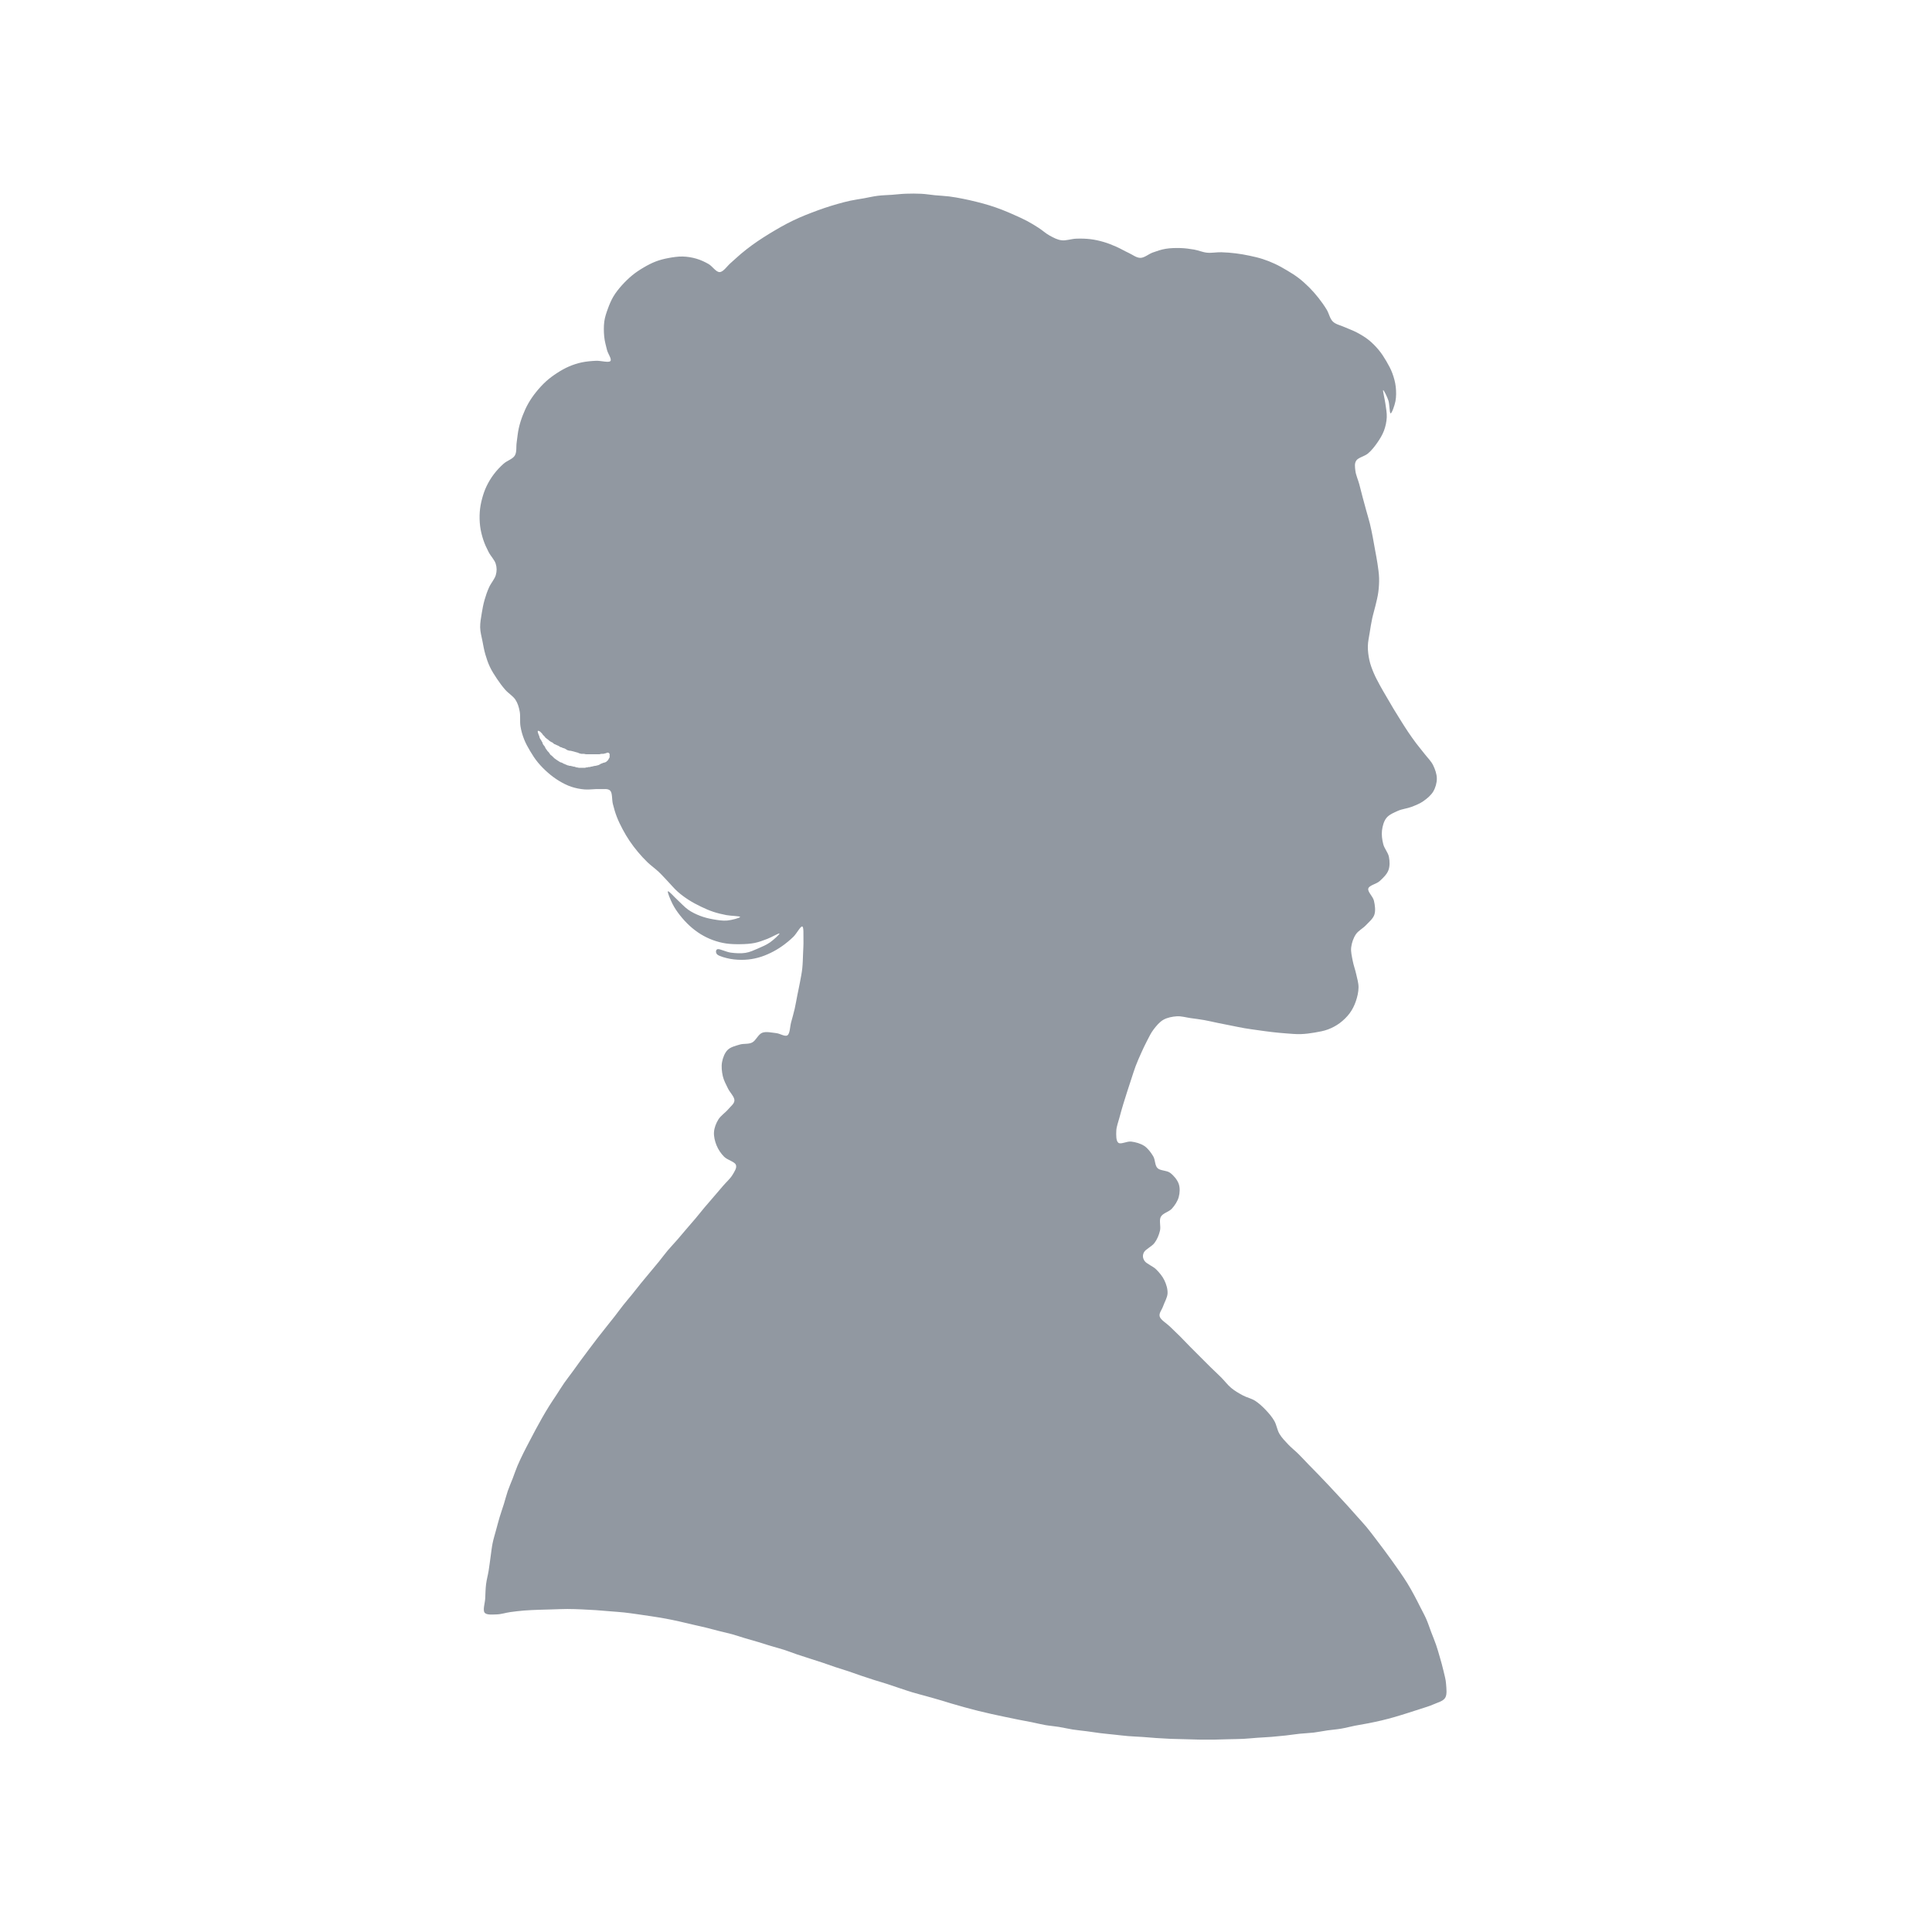
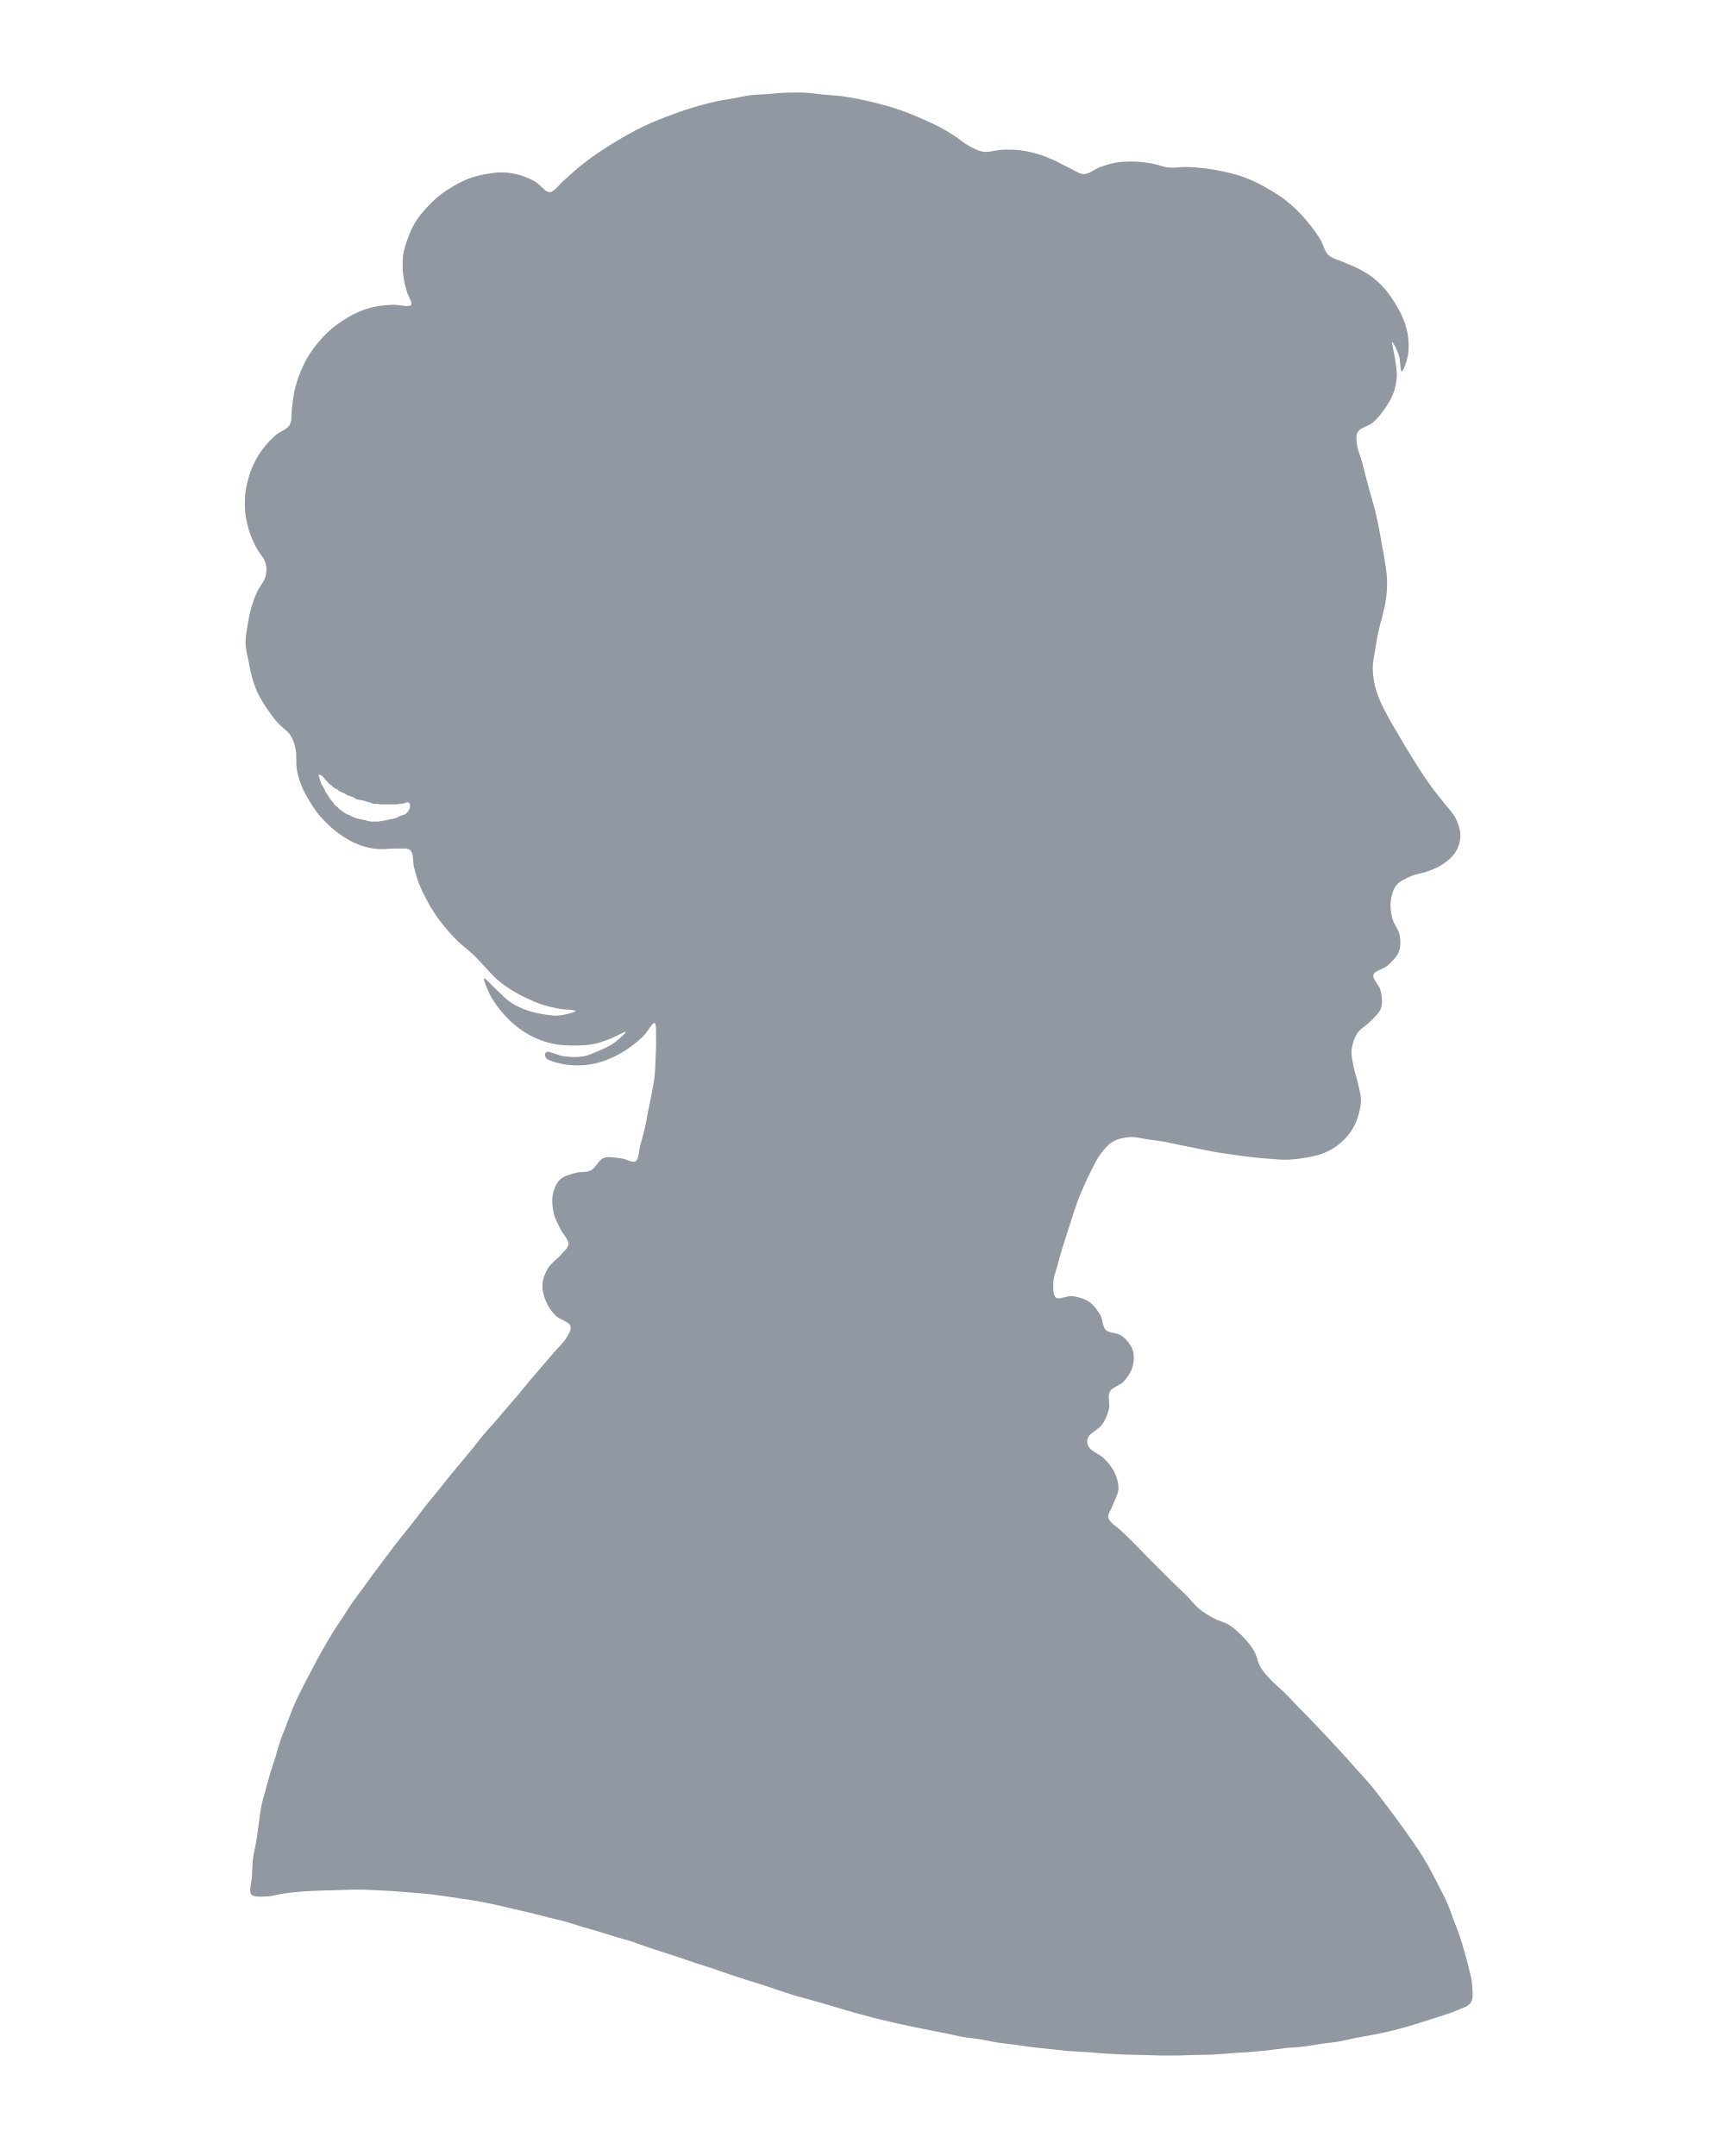
- <svg xmlns="http://www.w3.org/2000/svg" width="256" height="256" viewBox="0 0 256 256">
+ <svg xmlns="http://www.w3.org/2000/svg" width="180" height="225" viewBox="38 16 180 225">
  <g transform="translate(256 0) scale(-1 1)">
    <path d="M 133.928,25.676 C 133.283,25.710 132.705,25.814 132.089,25.873 C 131.473,25.932 130.841,25.953 130.232,26.029 C 129.623,26.106 129.037,26.213 128.436,26.331 C 127.835,26.449 127.216,26.592 126.627,26.738 C 126.038,26.885 125.469,27.034 124.902,27.211 C 124.334,27.387 123.775,27.583 123.223,27.796 C 122.671,28.009 122.137,28.243 121.588,28.488 C 121.040,28.733 120.467,28.985 119.934,29.268 C 119.401,29.550 118.897,29.857 118.392,30.183 C 117.886,30.509 117.415,30.948 116.902,31.224 C 116.389,31.501 115.893,31.775 115.313,31.842 C 114.734,31.909 114.056,31.652 113.425,31.626 C 112.794,31.600 112.140,31.616 111.530,31.688 C 110.919,31.761 110.334,31.894 109.763,32.061 C 109.191,32.227 108.651,32.445 108.101,32.686 C 107.550,32.926 106.999,33.257 106.462,33.504 C 105.925,33.751 105.415,34.174 104.881,34.167 C 104.346,34.160 103.810,33.660 103.252,33.460 C 102.695,33.260 102.144,33.065 101.536,32.966 C 100.928,32.867 100.234,32.849 99.606,32.867 C 98.978,32.884 98.361,32.968 97.769,33.071 C 97.178,33.174 96.657,33.425 96.055,33.483 C 95.453,33.542 94.794,33.409 94.158,33.424 C 93.523,33.439 92.861,33.498 92.243,33.573 C 91.624,33.649 91.037,33.754 90.448,33.878 C 89.859,34.002 89.274,34.135 88.708,34.317 C 88.143,34.498 87.601,34.712 87.057,34.967 C 86.512,35.221 85.963,35.532 85.442,35.843 C 84.921,36.155 84.418,36.464 83.932,36.836 C 83.446,37.209 82.968,37.639 82.526,38.080 C 82.085,38.522 81.669,38.997 81.283,39.487 C 80.897,39.977 80.526,40.501 80.211,41.020 C 79.896,41.540 79.791,42.216 79.395,42.603 C 79.000,42.991 78.369,43.102 77.838,43.344 C 77.308,43.586 76.744,43.771 76.211,44.055 C 75.679,44.338 75.129,44.659 74.645,45.047 C 74.161,45.434 73.700,45.907 73.308,46.379 C 72.916,46.851 72.592,47.363 72.291,47.878 C 71.990,48.394 71.707,48.908 71.501,49.472 C 71.295,50.037 71.122,50.649 71.055,51.265 C 70.987,51.881 70.983,52.585 71.097,53.169 C 71.210,53.753 71.581,54.784 71.736,54.769 C 71.891,54.754 71.862,53.590 72.027,53.078 C 72.193,52.565 72.662,51.628 72.729,51.694 C 72.797,51.759 72.511,52.869 72.431,53.471 C 72.350,54.073 72.216,54.706 72.247,55.306 C 72.279,55.907 72.407,56.511 72.619,57.074 C 72.830,57.636 73.164,58.178 73.516,58.680 C 73.867,59.181 74.270,59.696 74.729,60.083 C 75.188,60.470 75.990,60.617 76.269,61.003 C 76.548,61.389 76.466,61.873 76.402,62.400 C 76.339,62.927 76.048,63.581 75.888,64.165 C 75.727,64.748 75.592,65.323 75.440,65.900 C 75.287,66.477 75.132,67.044 74.971,67.627 C 74.811,68.211 74.623,68.811 74.478,69.401 C 74.333,69.990 74.219,70.574 74.103,71.166 C 73.986,71.759 73.885,72.364 73.780,72.954 C 73.675,73.544 73.558,74.098 73.472,74.705 C 73.385,75.312 73.280,75.968 73.263,76.596 C 73.246,77.224 73.289,77.866 73.369,78.473 C 73.448,79.081 73.605,79.656 73.741,80.240 C 73.877,80.824 74.057,81.381 74.184,81.978 C 74.312,82.575 74.412,83.211 74.507,83.822 C 74.601,84.432 74.746,85.032 74.753,85.641 C 74.760,86.250 74.678,86.891 74.549,87.478 C 74.421,88.065 74.212,88.609 73.980,89.163 C 73.749,89.717 73.445,90.269 73.160,90.801 C 72.874,91.333 72.568,91.837 72.269,92.353 C 71.970,92.869 71.672,93.387 71.363,93.899 C 71.055,94.412 70.743,94.913 70.418,95.429 C 70.093,95.944 69.758,96.483 69.415,96.991 C 69.072,97.499 68.728,97.987 68.361,98.476 C 67.994,98.964 67.589,99.436 67.214,99.921 C 66.839,100.406 66.377,100.846 66.109,101.385 C 65.842,101.924 65.615,102.574 65.611,103.156 C 65.608,103.739 65.791,104.380 66.087,104.879 C 66.383,105.378 66.903,105.810 67.387,106.151 C 67.871,106.491 68.428,106.708 68.989,106.922 C 69.550,107.135 70.206,107.192 70.754,107.433 C 71.303,107.675 71.926,107.935 72.281,108.370 C 72.635,108.804 72.808,109.458 72.879,110.042 C 72.950,110.625 72.860,111.289 72.707,111.872 C 72.554,112.456 72.073,112.966 71.960,113.541 C 71.847,114.115 71.824,114.786 72.030,115.321 C 72.235,115.856 72.747,116.351 73.191,116.752 C 73.635,117.154 74.566,117.297 74.692,117.730 C 74.818,118.162 74.081,118.771 73.947,119.348 C 73.813,119.926 73.711,120.654 73.888,121.196 C 74.064,121.737 74.598,122.160 75.008,122.596 C 75.417,123.031 76.020,123.320 76.346,123.809 C 76.671,124.298 76.893,124.946 76.961,125.532 C 77.030,126.118 76.865,126.737 76.755,127.325 C 76.645,127.912 76.429,128.471 76.301,129.058 C 76.173,129.645 75.980,130.244 75.987,130.847 C 75.994,131.451 76.149,132.108 76.345,132.677 C 76.540,133.246 76.807,133.781 77.160,134.260 C 77.514,134.740 77.985,135.197 78.464,135.554 C 78.943,135.911 79.471,136.191 80.033,136.403 C 80.595,136.615 81.229,136.722 81.836,136.826 C 82.443,136.930 83.054,137.008 83.674,137.026 C 84.294,137.043 84.935,136.978 85.557,136.933 C 86.179,136.888 86.785,136.828 87.406,136.758 C 88.026,136.688 88.666,136.596 89.281,136.510 C 89.895,136.424 90.499,136.344 91.091,136.243 C 91.682,136.142 92.235,136.021 92.829,135.904 C 93.423,135.787 94.057,135.662 94.656,135.539 C 95.255,135.417 95.827,135.275 96.423,135.169 C 97.020,135.063 97.629,134.988 98.235,134.904 C 98.840,134.820 99.455,134.628 100.057,134.664 C 100.658,134.701 101.329,134.834 101.843,135.123 C 102.357,135.413 102.774,135.929 103.138,136.401 C 103.503,136.873 103.755,137.427 104.031,137.952 C 104.308,138.478 104.552,139.008 104.798,139.556 C 105.045,140.103 105.298,140.677 105.511,141.238 C 105.724,141.799 105.892,142.361 106.079,142.924 C 106.266,143.487 106.451,144.051 106.632,144.616 C 106.813,145.181 106.993,145.738 107.166,146.316 C 107.338,146.895 107.513,147.500 107.666,148.086 C 107.819,148.673 108.063,149.276 108.085,149.834 C 108.108,150.391 108.132,151.192 107.802,151.431 C 107.472,151.670 106.677,151.197 106.105,151.266 C 105.534,151.335 104.858,151.520 104.372,151.845 C 103.887,152.169 103.486,152.723 103.194,153.213 C 102.902,153.703 102.993,154.419 102.620,154.785 C 102.247,155.150 101.423,155.059 100.956,155.404 C 100.489,155.748 100.010,156.318 99.819,156.852 C 99.628,157.386 99.661,158.057 99.810,158.607 C 99.960,159.156 100.319,159.711 100.714,160.148 C 101.110,160.585 101.919,160.742 102.183,161.229 C 102.447,161.716 102.157,162.493 102.297,163.071 C 102.436,163.648 102.668,164.217 103.020,164.692 C 103.373,165.167 104.193,165.521 104.411,165.921 C 104.629,166.321 104.596,166.713 104.329,167.092 C 104.061,167.472 103.245,167.768 102.808,168.196 C 102.371,168.624 101.959,169.129 101.706,169.659 C 101.454,170.190 101.264,170.813 101.292,171.380 C 101.319,171.947 101.700,172.546 101.873,173.060 C 102.046,173.574 102.476,174.011 102.327,174.464 C 102.179,174.916 101.432,175.335 100.980,175.775 C 100.527,176.215 100.055,176.659 99.610,177.105 C 99.164,177.551 98.756,177.992 98.305,178.449 C 97.855,178.906 97.366,179.388 96.907,179.848 C 96.447,180.307 96.004,180.759 95.548,181.206 C 95.093,181.653 94.622,182.078 94.175,182.528 C 93.727,182.978 93.340,183.511 92.863,183.906 C 92.387,184.301 91.846,184.613 91.318,184.897 C 90.789,185.182 90.199,185.288 89.692,185.610 C 89.185,185.933 88.702,186.388 88.277,186.833 C 87.853,187.279 87.444,187.759 87.143,188.285 C 86.842,188.810 86.777,189.466 86.471,189.984 C 86.166,190.502 85.730,190.947 85.309,191.394 C 84.888,191.840 84.392,192.224 83.945,192.665 C 83.498,193.105 83.066,193.583 82.628,194.035 C 82.189,194.487 81.749,194.928 81.314,195.378 C 80.880,195.828 80.452,196.277 80.021,196.734 C 79.590,197.190 79.158,197.657 78.729,198.120 C 78.300,198.582 77.875,199.037 77.447,199.510 C 77.019,199.982 76.582,200.479 76.160,200.954 C 75.738,201.429 75.311,201.883 74.915,202.359 C 74.518,202.836 74.161,203.319 73.782,203.812 C 73.404,204.305 73.013,204.821 72.644,205.318 C 72.274,205.814 71.919,206.298 71.565,206.792 C 71.210,207.285 70.858,207.780 70.517,208.279 C 70.177,208.778 69.838,209.269 69.520,209.787 C 69.202,210.305 68.897,210.857 68.609,211.387 C 68.321,211.918 68.062,212.441 67.793,212.971 C 67.525,213.500 67.234,214.020 66.998,214.562 C 66.761,215.105 66.587,215.663 66.374,216.225 C 66.161,216.786 65.915,217.363 65.719,217.931 C 65.524,218.500 65.364,219.065 65.200,219.637 C 65.036,220.210 64.872,220.782 64.737,221.366 C 64.601,221.951 64.425,222.542 64.387,223.143 C 64.349,223.744 64.229,224.525 64.509,224.975 C 64.788,225.424 65.526,225.598 66.064,225.840 C 66.603,226.082 67.180,226.239 67.742,226.427 C 68.304,226.616 68.863,226.791 69.438,226.971 C 70.013,227.152 70.612,227.343 71.193,227.509 C 71.774,227.675 72.342,227.826 72.925,227.965 C 73.508,228.104 74.098,228.226 74.690,228.343 C 75.281,228.460 75.876,228.548 76.476,228.667 C 77.077,228.786 77.686,228.953 78.293,229.057 C 78.900,229.160 79.514,229.201 80.118,229.287 C 80.723,229.374 81.311,229.501 81.920,229.575 C 82.530,229.648 83.155,229.664 83.777,229.729 C 84.400,229.794 85.036,229.896 85.657,229.965 C 86.279,230.034 86.885,230.093 87.505,230.142 C 88.125,230.192 88.755,230.217 89.377,230.261 C 89.999,230.305 90.602,230.373 91.238,230.406 C 91.874,230.439 92.552,230.440 93.194,230.457 C 93.837,230.475 94.458,230.500 95.094,230.509 C 95.731,230.517 96.379,230.517 97.015,230.509 C 97.652,230.500 98.273,230.475 98.915,230.457 C 99.558,230.440 100.233,230.432 100.872,230.406 C 101.511,230.380 102.126,230.343 102.749,230.301 C 103.372,230.259 103.988,230.199 104.610,230.156 C 105.233,230.113 105.857,230.096 106.485,230.044 C 107.113,229.992 107.758,229.911 108.380,229.845 C 109.003,229.779 109.611,229.724 110.220,229.649 C 110.829,229.574 111.429,229.475 112.036,229.395 C 112.643,229.315 113.253,229.264 113.863,229.169 C 114.474,229.074 115.089,228.921 115.698,228.823 C 116.307,228.724 116.920,228.682 117.518,228.578 C 118.115,228.475 118.692,228.321 119.283,228.202 C 119.874,228.083 120.463,227.982 121.063,227.862 C 121.664,227.743 122.287,227.612 122.885,227.486 C 123.483,227.360 124.063,227.239 124.649,227.107 C 125.235,226.975 125.819,226.840 126.400,226.695 C 126.980,226.551 127.549,226.400 128.132,226.240 C 128.716,226.080 129.321,225.905 129.901,225.735 C 130.480,225.565 131.037,225.387 131.608,225.220 C 132.180,225.053 132.746,224.896 133.328,224.733 C 133.910,224.571 134.525,224.417 135.103,224.243 C 135.680,224.070 136.232,223.878 136.795,223.691 C 137.358,223.505 137.916,223.306 138.482,223.125 C 139.047,222.943 139.612,222.785 140.186,222.602 C 140.761,222.420 141.357,222.222 141.927,222.029 C 142.496,221.836 143.043,221.632 143.605,221.444 C 144.168,221.256 144.739,221.089 145.302,220.902 C 145.865,220.715 146.412,220.512 146.982,220.321 C 147.553,220.130 148.154,219.943 148.726,219.757 C 149.299,219.572 149.858,219.398 150.420,219.207 C 150.981,219.016 151.529,218.794 152.094,218.612 C 152.659,218.430 153.232,218.288 153.809,218.115 C 154.387,217.941 154.983,217.743 155.561,217.569 C 156.139,217.395 156.707,217.243 157.277,217.073 C 157.847,216.903 158.406,216.708 158.980,216.548 C 159.555,216.389 160.135,216.267 160.723,216.118 C 161.312,215.969 161.920,215.801 162.510,215.656 C 163.100,215.512 163.679,215.388 164.264,215.253 C 164.848,215.117 165.428,214.971 166.015,214.842 C 166.602,214.713 167.181,214.590 167.785,214.478 C 168.388,214.366 169.026,214.268 169.636,214.172 C 170.246,214.077 170.841,213.990 171.447,213.906 C 172.052,213.821 172.655,213.730 173.267,213.664 C 173.880,213.597 174.496,213.559 175.124,213.508 C 175.752,213.456 176.405,213.395 177.037,213.353 C 177.670,213.310 178.287,213.277 178.917,213.251 C 179.546,213.226 180.183,213.199 180.816,213.199 C 181.449,213.199 182.074,213.232 182.716,213.250 C 183.358,213.268 184.031,213.280 184.670,213.306 C 185.310,213.332 185.931,213.354 186.551,213.404 C 187.170,213.455 187.782,213.525 188.387,213.610 C 188.992,213.695 189.613,213.906 190.181,213.917 C 190.748,213.927 191.537,214.026 191.792,213.674 C 192.046,213.322 191.740,212.429 191.707,211.805 C 191.675,211.181 191.670,210.540 191.595,209.930 C 191.520,209.321 191.357,208.757 191.257,208.149 C 191.157,207.541 191.082,206.894 190.994,206.281 C 190.905,205.667 190.846,205.061 190.725,204.471 C 190.604,203.880 190.424,203.315 190.269,202.739 C 190.113,202.163 189.965,201.593 189.792,201.015 C 189.618,200.437 189.407,199.846 189.228,199.271 C 189.049,198.695 188.910,198.122 188.717,197.562 C 188.524,197.001 188.280,196.462 188.068,195.909 C 187.855,195.357 187.674,194.801 187.442,194.248 C 187.209,193.694 186.936,193.129 186.672,192.589 C 186.408,192.048 186.132,191.532 185.857,191.005 C 185.583,190.478 185.308,189.952 185.026,189.428 C 184.743,188.905 184.464,188.390 184.163,187.865 C 183.862,187.340 183.541,186.795 183.218,186.279 C 182.895,185.762 182.556,185.272 182.227,184.768 C 181.897,184.264 181.592,183.760 181.241,183.255 C 180.891,182.750 180.487,182.239 180.123,181.741 C 179.758,181.242 179.415,180.753 179.054,180.262 C 178.694,179.771 178.327,179.283 177.960,178.794 C 177.593,178.306 177.234,177.824 176.853,177.332 C 176.473,176.839 176.065,176.330 175.678,175.841 C 175.291,175.351 174.907,174.880 174.530,174.395 C 174.153,173.911 173.799,173.417 173.417,172.935 C 173.035,172.453 172.631,171.989 172.238,171.503 C 171.844,171.016 171.450,170.501 171.055,170.015 C 170.660,169.528 170.264,169.062 169.868,168.585 C 169.472,168.109 169.069,167.635 168.681,167.156 C 168.292,166.677 167.942,166.191 167.537,165.709 C 167.131,165.227 166.665,164.742 166.249,164.265 C 165.833,163.787 165.445,163.317 165.041,162.844 C 164.636,162.371 164.221,161.903 163.822,161.428 C 163.423,160.953 163.051,160.476 162.646,159.994 C 162.241,159.511 161.803,159.015 161.392,158.535 C 160.980,158.056 160.584,157.589 160.178,157.117 C 159.772,156.645 159.235,156.168 158.955,155.703 C 158.675,155.237 158.319,154.729 158.500,154.325 C 158.682,153.921 159.620,153.705 160.045,153.280 C 160.470,152.855 160.825,152.321 161.050,151.775 C 161.274,151.230 161.433,150.581 161.393,150.006 C 161.352,149.432 161.121,148.833 160.806,148.328 C 160.490,147.823 159.853,147.402 159.499,146.977 C 159.146,146.553 158.677,146.241 158.685,145.781 C 158.693,145.321 159.289,144.751 159.546,144.217 C 159.803,143.683 160.098,143.160 160.228,142.578 C 160.358,141.997 160.432,141.304 160.324,140.727 C 160.216,140.150 159.972,139.504 159.582,139.118 C 159.192,138.732 158.528,138.577 157.985,138.412 C 157.442,138.248 156.821,138.392 156.326,138.131 C 155.830,137.871 155.536,137.058 155.011,136.851 C 154.486,136.644 153.734,136.835 153.174,136.890 C 152.614,136.944 151.987,137.416 151.653,137.177 C 151.319,136.938 151.330,136.040 151.171,135.456 C 151.012,134.872 150.838,134.266 150.701,133.673 C 150.565,133.079 150.472,132.487 150.354,131.895 C 150.237,131.304 150.105,130.718 149.995,130.123 C 149.886,129.528 149.764,128.948 149.696,128.326 C 149.629,127.704 149.617,127.031 149.591,126.392 C 149.565,125.753 149.521,125.097 149.539,124.492 C 149.558,123.887 149.478,122.823 149.700,122.763 C 149.922,122.702 150.431,123.697 150.872,124.128 C 151.312,124.559 151.840,124.993 152.343,125.349 C 152.845,125.704 153.352,126.003 153.886,126.261 C 154.420,126.519 154.973,126.742 155.545,126.894 C 156.116,127.046 156.699,127.147 157.316,127.174 C 157.932,127.200 158.641,127.167 159.244,127.054 C 159.847,126.941 160.660,126.712 160.934,126.498 C 161.209,126.283 161.189,125.810 160.894,125.765 C 160.599,125.720 159.776,126.146 159.164,126.228 C 158.553,126.311 157.827,126.353 157.225,126.260 C 156.622,126.168 156.091,125.905 155.547,125.673 C 155.003,125.440 154.433,125.195 153.961,124.865 C 153.488,124.534 152.652,123.766 152.712,123.690 C 152.772,123.613 153.771,124.194 154.322,124.404 C 154.873,124.614 155.426,124.831 156.018,124.949 C 156.609,125.066 157.240,125.099 157.872,125.109 C 158.504,125.120 159.197,125.103 159.810,125.012 C 160.422,124.921 160.989,124.767 161.545,124.563 C 162.101,124.359 162.634,124.101 163.145,123.788 C 163.655,123.474 164.147,123.102 164.608,122.682 C 165.069,122.263 165.528,121.758 165.910,121.270 C 166.291,120.783 166.632,120.285 166.896,119.758 C 167.160,119.230 167.600,118.193 167.492,118.106 C 167.383,118.018 166.689,118.828 166.243,119.233 C 165.796,119.639 165.314,120.185 164.812,120.538 C 164.309,120.892 163.781,121.141 163.228,121.354 C 162.676,121.567 162.096,121.712 161.498,121.815 C 160.901,121.919 160.238,122.029 159.644,121.976 C 159.050,121.923 157.915,121.618 157.933,121.498 C 157.951,121.378 159.157,121.369 159.750,121.256 C 160.343,121.142 160.927,121.004 161.489,120.817 C 162.052,120.630 162.585,120.394 163.127,120.132 C 163.668,119.871 164.225,119.578 164.738,119.248 C 165.251,118.918 165.745,118.560 166.205,118.151 C 166.665,117.743 167.076,117.237 167.499,116.796 C 167.921,116.355 168.291,115.929 168.741,115.506 C 169.191,115.083 169.747,114.693 170.201,114.258 C 170.656,113.822 171.074,113.363 171.469,112.892 C 171.865,112.420 172.237,111.929 172.575,111.429 C 172.913,110.928 173.212,110.421 173.495,109.889 C 173.778,109.356 174.055,108.793 174.271,108.232 C 174.487,107.672 174.649,107.103 174.793,106.527 C 174.936,105.951 174.837,105.106 175.135,104.777 C 175.433,104.449 176.014,104.584 176.580,104.555 C 177.146,104.527 177.909,104.657 178.529,104.606 C 179.150,104.555 179.740,104.437 180.303,104.249 C 180.865,104.062 181.393,103.789 181.906,103.481 C 182.418,103.173 182.908,102.811 183.379,102.401 C 183.850,101.991 184.335,101.501 184.731,101.022 C 185.126,100.542 185.447,100.038 185.753,99.524 C 186.058,99.010 186.349,98.490 186.563,97.938 C 186.777,97.387 186.942,96.824 187.038,96.214 C 187.134,95.604 187.025,94.862 187.137,94.277 C 187.249,93.692 187.394,93.181 187.710,92.704 C 188.027,92.227 188.631,91.873 189.036,91.415 C 189.442,90.956 189.803,90.461 190.145,89.953 C 190.487,89.445 190.829,88.908 191.087,88.366 C 191.345,87.823 191.529,87.268 191.694,86.696 C 191.859,86.124 191.964,85.527 192.077,84.934 C 192.191,84.340 192.363,83.751 192.377,83.137 C 192.392,82.522 192.263,81.856 192.165,81.247 C 192.068,80.637 191.954,80.054 191.791,79.481 C 191.628,78.908 191.437,78.356 191.189,77.809 C 190.941,77.262 190.448,76.718 190.303,76.198 C 190.157,75.679 190.159,75.199 190.317,74.692 C 190.476,74.186 190.978,73.685 191.251,73.158 C 191.525,72.631 191.771,72.102 191.960,71.530 C 192.148,70.959 192.303,70.345 192.381,69.727 C 192.459,69.110 192.472,68.435 192.429,67.826 C 192.385,67.217 192.272,66.645 192.121,66.075 C 191.969,65.504 191.779,64.945 191.518,64.403 C 191.257,63.862 190.931,63.319 190.555,62.825 C 190.179,62.330 189.726,61.848 189.265,61.438 C 188.803,61.029 188.075,60.836 187.787,60.367 C 187.500,59.897 187.627,59.225 187.539,58.624 C 187.452,58.023 187.396,57.355 187.263,56.760 C 187.130,56.166 186.954,55.608 186.742,55.055 C 186.530,54.503 186.287,53.963 185.991,53.445 C 185.695,52.928 185.358,52.436 184.966,51.949 C 184.574,51.462 184.103,50.944 183.638,50.523 C 183.172,50.101 182.679,49.745 182.174,49.418 C 181.669,49.091 181.151,48.795 180.608,48.562 C 180.064,48.328 179.510,48.144 178.912,48.018 C 178.314,47.892 177.653,47.834 177.022,47.806 C 176.391,47.777 175.370,48.088 175.128,47.847 C 174.887,47.606 175.438,46.901 175.574,46.358 C 175.709,45.815 175.881,45.213 175.940,44.589 C 176.000,43.965 176.011,43.232 175.930,42.616 C 175.848,42.000 175.652,41.450 175.450,40.894 C 175.247,40.337 175.021,39.790 174.715,39.277 C 174.408,38.764 174.026,38.282 173.609,37.814 C 173.192,37.346 172.696,36.864 172.214,36.469 C 171.732,36.075 171.232,35.750 170.717,35.447 C 170.202,35.145 169.671,34.863 169.124,34.654 C 168.577,34.445 168.032,34.303 167.435,34.192 C 166.839,34.081 166.160,33.976 165.544,33.990 C 164.928,34.004 164.312,34.108 163.740,34.274 C 163.169,34.440 162.631,34.687 162.113,34.984 C 161.596,35.280 161.122,36.074 160.635,36.052 C 160.147,36.031 159.659,35.260 159.188,34.855 C 158.717,34.450 158.279,34.018 157.807,33.623 C 157.335,33.229 156.848,32.847 156.356,32.488 C 155.865,32.129 155.371,31.799 154.858,31.468 C 154.346,31.136 153.804,30.807 153.281,30.501 C 152.758,30.194 152.248,29.902 151.721,29.628 C 151.195,29.354 150.661,29.095 150.120,28.855 C 149.579,28.615 149.036,28.403 148.476,28.187 C 147.915,27.972 147.327,27.754 146.757,27.562 C 146.187,27.370 145.628,27.196 145.055,27.034 C 144.482,26.872 143.906,26.716 143.318,26.590 C 142.730,26.464 142.131,26.385 141.526,26.277 C 140.921,26.169 140.305,26.019 139.688,25.942 C 139.070,25.864 138.441,25.858 137.820,25.812 C 137.199,25.767 136.607,25.690 135.959,25.668 C 135.310,25.645 134.573,25.642 133.928,25.676 Z M 184.620,96.856 C 184.658,96.840 184.666,96.819 184.687,96.825 C 184.708,96.830 184.738,96.860 184.746,96.890 C 184.755,96.919 184.742,96.968 184.738,97.001 C 184.734,97.034 184.733,97.053 184.722,97.087 C 184.711,97.121 184.685,97.172 184.674,97.206 C 184.662,97.240 184.660,97.262 184.651,97.289 C 184.643,97.317 184.635,97.336 184.621,97.369 C 184.608,97.402 184.586,97.455 184.571,97.488 C 184.557,97.520 184.543,97.530 184.534,97.565 C 184.524,97.599 184.523,97.661 184.514,97.696 C 184.505,97.730 184.490,97.747 184.479,97.774 C 184.468,97.800 184.463,97.821 184.447,97.853 C 184.431,97.885 184.404,97.935 184.383,97.965 C 184.362,97.996 184.343,98.003 184.323,98.033 C 184.304,98.064 184.280,98.116 184.264,98.148 C 184.248,98.180 184.245,98.194 184.227,98.225 C 184.209,98.256 184.177,98.305 184.157,98.335 C 184.138,98.366 184.119,98.381 184.111,98.408 C 184.102,98.436 184.116,98.465 184.105,98.499 C 184.094,98.533 184.063,98.581 184.046,98.613 C 184.029,98.645 184.024,98.658 184.003,98.688 C 183.982,98.718 183.945,98.764 183.921,98.793 C 183.896,98.821 183.873,98.835 183.857,98.859 C 183.841,98.883 183.840,98.906 183.822,98.937 C 183.804,98.968 183.766,99.014 183.750,99.047 C 183.735,99.079 183.747,99.099 183.730,99.131 C 183.712,99.162 183.668,99.205 183.647,99.235 C 183.626,99.265 183.620,99.286 183.603,99.310 C 183.586,99.333 183.566,99.348 183.545,99.378 C 183.523,99.408 183.497,99.459 183.475,99.488 C 183.453,99.518 183.439,99.527 183.413,99.555 C 183.386,99.583 183.343,99.627 183.317,99.654 C 183.291,99.682 183.277,99.692 183.256,99.722 C 183.234,99.751 183.208,99.802 183.187,99.832 C 183.167,99.862 183.150,99.878 183.133,99.902 C 183.117,99.926 183.112,99.948 183.089,99.977 C 183.066,100.005 183.022,100.049 182.993,100.071 C 182.964,100.094 182.946,100.088 182.917,100.110 C 182.887,100.132 182.844,100.178 182.817,100.205 C 182.789,100.231 182.773,100.248 182.751,100.270 C 182.729,100.292 182.713,100.308 182.686,100.335 C 182.658,100.363 182.615,100.406 182.587,100.433 C 182.560,100.460 182.550,100.475 182.521,100.496 C 182.491,100.518 182.439,100.542 182.410,100.563 C 182.380,100.585 182.372,100.602 182.342,100.624 C 182.312,100.645 182.261,100.670 182.231,100.692 C 182.201,100.713 182.187,100.735 182.163,100.751 C 182.139,100.767 182.116,100.768 182.086,100.787 C 182.055,100.806 182.008,100.844 181.978,100.864 C 181.948,100.885 181.936,100.893 181.905,100.911 C 181.874,100.930 181.824,100.957 181.793,100.975 C 181.761,100.992 181.744,101.007 181.717,101.017 C 181.691,101.027 181.666,101.023 181.631,101.033 C 181.597,101.042 181.542,101.059 181.509,101.074 C 181.477,101.089 181.468,101.104 181.437,101.123 C 181.406,101.141 181.356,101.169 181.324,101.186 C 181.293,101.202 181.274,101.214 181.247,101.223 C 181.220,101.233 181.196,101.230 181.163,101.243 C 181.130,101.257 181.081,101.288 181.049,101.304 C 181.017,101.319 181.003,101.323 180.969,101.335 C 180.936,101.348 180.882,101.366 180.849,101.381 C 180.817,101.395 180.809,101.413 180.774,101.422 C 180.739,101.431 180.675,101.425 180.640,101.434 C 180.605,101.443 180.593,101.469 180.565,101.477 C 180.537,101.484 180.511,101.478 180.473,101.479 C 180.435,101.481 180.373,101.479 180.337,101.486 C 180.302,101.494 180.296,101.516 180.260,101.525 C 180.225,101.533 180.162,101.528 180.127,101.537 C 180.092,101.546 180.079,101.571 180.051,101.579 C 180.024,101.587 179.998,101.579 179.961,101.583 C 179.923,101.587 179.864,101.593 179.829,101.601 C 179.794,101.610 179.783,101.621 179.750,101.635 C 179.718,101.649 179.667,101.675 179.632,101.684 C 179.597,101.693 179.577,101.682 179.540,101.687 C 179.504,101.691 179.447,101.703 179.411,101.710 C 179.376,101.718 179.357,101.729 179.328,101.733 C 179.299,101.738 179.275,101.737 179.237,101.738 C 179.199,101.739 179.137,101.738 179.099,101.738 C 179.060,101.738 179.045,101.738 179.006,101.738 C 178.967,101.738 178.906,101.738 178.867,101.738 C 178.828,101.738 178.805,101.738 178.774,101.738 C 178.743,101.738 178.720,101.738 178.682,101.738 C 178.643,101.738 178.581,101.739 178.543,101.738 C 178.505,101.737 178.488,101.741 178.452,101.733 C 178.417,101.726 178.366,101.699 178.331,101.692 C 178.295,101.684 178.270,101.690 178.239,101.688 C 178.209,101.686 178.185,101.690 178.149,101.682 C 178.114,101.674 178.063,101.648 178.028,101.640 C 177.992,101.633 177.974,101.638 177.936,101.637 C 177.898,101.635 177.835,101.640 177.800,101.632 C 177.764,101.624 177.760,101.598 177.725,101.589 C 177.690,101.580 177.626,101.584 177.590,101.579 C 177.553,101.574 177.534,101.565 177.506,101.558 C 177.478,101.551 177.457,101.545 177.422,101.536 C 177.388,101.527 177.332,101.512 177.297,101.504 C 177.262,101.495 177.248,101.491 177.211,101.486 C 177.175,101.482 177.113,101.481 177.077,101.476 C 177.040,101.471 177.021,101.462 176.993,101.455 C 176.965,101.448 176.944,101.442 176.909,101.433 C 176.874,101.424 176.818,101.410 176.784,101.401 C 176.749,101.392 176.734,101.390 176.701,101.378 C 176.667,101.365 176.615,101.342 176.583,101.326 C 176.551,101.310 176.541,101.298 176.510,101.279 C 176.479,101.261 176.429,101.233 176.397,101.216 C 176.366,101.199 176.348,101.185 176.321,101.175 C 176.294,101.166 176.269,101.171 176.236,101.158 C 176.203,101.145 176.154,101.112 176.122,101.098 C 176.089,101.084 176.074,101.083 176.039,101.074 C 176.004,101.065 175.948,101.053 175.913,101.043 C 175.878,101.034 175.857,101.028 175.831,101.019 C 175.804,101.009 175.783,101.003 175.751,100.986 C 175.720,100.969 175.670,100.940 175.640,100.919 C 175.611,100.897 175.601,100.884 175.573,100.857 C 175.546,100.830 175.502,100.786 175.475,100.759 C 175.449,100.731 175.431,100.716 175.414,100.692 C 175.397,100.668 175.390,100.648 175.373,100.616 C 175.357,100.584 175.335,100.531 175.316,100.501 C 175.297,100.470 175.273,100.464 175.258,100.432 C 175.242,100.400 175.230,100.343 175.224,100.307 C 175.218,100.271 175.222,100.254 175.222,100.216 C 175.221,100.177 175.221,100.115 175.222,100.077 C 175.222,100.038 175.223,100.016 175.224,99.985 C 175.224,99.954 175.209,99.925 175.225,99.893 C 175.241,99.861 175.292,99.820 175.319,99.794 C 175.345,99.767 175.356,99.743 175.384,99.733 C 175.412,99.723 175.453,99.732 175.484,99.733 C 175.516,99.734 175.548,99.729 175.575,99.738 C 175.603,99.746 175.616,99.769 175.649,99.783 C 175.682,99.797 175.737,99.812 175.772,99.821 C 175.807,99.830 175.823,99.828 175.858,99.837 C 175.893,99.846 175.946,99.868 175.981,99.876 C 176.016,99.884 176.032,99.883 176.070,99.885 C 176.107,99.888 176.169,99.888 176.207,99.889 C 176.245,99.890 176.268,99.890 176.299,99.891 C 176.329,99.892 176.355,99.887 176.390,99.894 C 176.426,99.901 176.477,99.927 176.512,99.935 C 176.548,99.943 176.565,99.939 176.603,99.940 C 176.641,99.941 176.703,99.941 176.741,99.941 C 176.780,99.941 176.803,99.941 176.834,99.941 C 176.865,99.941 176.888,99.941 176.927,99.941 C 176.965,99.941 177.027,99.941 177.066,99.941 C 177.104,99.941 177.120,99.941 177.158,99.941 C 177.197,99.941 177.259,99.941 177.297,99.941 C 177.336,99.941 177.359,99.941 177.390,99.941 C 177.421,99.941 177.444,99.941 177.483,99.941 C 177.521,99.941 177.583,99.941 177.621,99.941 C 177.660,99.941 177.675,99.941 177.714,99.941 C 177.753,99.941 177.814,99.941 177.853,99.941 C 177.892,99.941 177.907,99.941 177.946,99.941 C 177.984,99.941 178.046,99.941 178.085,99.941 C 178.123,99.941 178.146,99.941 178.177,99.941 C 178.208,99.941 178.232,99.941 178.270,99.941 C 178.308,99.940 178.370,99.941 178.407,99.936 C 178.443,99.931 178.453,99.918 178.489,99.911 C 178.524,99.903 178.583,99.894 178.620,99.891 C 178.657,99.887 178.681,99.890 178.712,99.889 C 178.742,99.889 178.766,99.890 178.804,99.889 C 178.843,99.889 178.904,99.888 178.942,99.886 C 178.980,99.884 178.996,99.886 179.031,99.878 C 179.066,99.870 179.118,99.846 179.153,99.837 C 179.188,99.828 179.207,99.836 179.240,99.823 C 179.274,99.811 179.322,99.778 179.354,99.763 C 179.387,99.748 179.408,99.745 179.435,99.735 C 179.462,99.726 179.481,99.715 179.516,99.706 C 179.550,99.697 179.609,99.689 179.644,99.680 C 179.679,99.671 179.690,99.661 179.725,99.651 C 179.759,99.642 179.818,99.633 179.852,99.622 C 179.886,99.611 179.901,99.593 179.929,99.585 C 179.957,99.578 179.983,99.585 180.018,99.577 C 180.053,99.568 180.104,99.542 180.139,99.534 C 180.174,99.525 180.193,99.534 180.228,99.525 C 180.263,99.517 180.314,99.491 180.350,99.483 C 180.385,99.476 180.410,99.480 180.441,99.479 C 180.471,99.477 180.496,99.482 180.532,99.475 C 180.568,99.469 180.621,99.448 180.656,99.440 C 180.691,99.431 180.708,99.436 180.742,99.425 C 180.776,99.414 180.828,99.390 180.860,99.374 C 180.892,99.357 180.902,99.345 180.933,99.326 C 180.964,99.307 181.013,99.276 181.044,99.258 C 181.075,99.241 181.095,99.233 181.120,99.219 C 181.145,99.205 181.161,99.187 181.194,99.174 C 181.227,99.160 181.283,99.146 181.318,99.137 C 181.352,99.127 181.369,99.129 181.402,99.117 C 181.436,99.105 181.488,99.083 181.520,99.066 C 181.552,99.050 181.566,99.028 181.593,99.019 C 181.620,99.010 181.649,99.023 181.683,99.012 C 181.718,99.002 181.768,98.975 181.799,98.958 C 181.831,98.941 181.843,98.932 181.873,98.912 C 181.903,98.892 181.950,98.856 181.981,98.837 C 182.012,98.819 182.026,98.815 182.059,98.802 C 182.092,98.788 182.147,98.771 182.179,98.757 C 182.212,98.743 182.229,98.727 182.255,98.715 C 182.280,98.703 182.302,98.699 182.334,98.683 C 182.366,98.668 182.415,98.636 182.448,98.623 C 182.481,98.610 182.500,98.619 182.532,98.603 C 182.564,98.587 182.611,98.551 182.641,98.529 C 182.670,98.506 182.685,98.488 182.708,98.467 C 182.730,98.446 182.743,98.422 182.774,98.402 C 182.804,98.383 182.858,98.365 182.891,98.350 C 182.923,98.334 182.935,98.327 182.967,98.310 C 182.998,98.293 183.049,98.265 183.079,98.246 C 183.110,98.227 183.127,98.212 183.151,98.196 C 183.175,98.179 183.195,98.171 183.224,98.147 C 183.253,98.124 183.297,98.081 183.325,98.055 C 183.352,98.029 183.361,98.013 183.391,97.991 C 183.420,97.969 183.472,97.945 183.502,97.924 C 183.531,97.902 183.540,97.886 183.569,97.862 C 183.597,97.838 183.644,97.804 183.674,97.782 C 183.703,97.760 183.726,97.753 183.744,97.732 C 183.762,97.711 183.759,97.684 183.780,97.654 C 183.802,97.625 183.848,97.582 183.874,97.554 C 183.901,97.527 183.913,97.516 183.940,97.489 C 183.967,97.461 184.009,97.417 184.036,97.390 C 184.063,97.362 184.084,97.348 184.101,97.324 C 184.118,97.300 184.116,97.276 184.137,97.247 C 184.159,97.217 184.205,97.174 184.231,97.146 C 184.258,97.119 184.269,97.108 184.296,97.081 C 184.324,97.054 184.368,97.011 184.395,96.984 C 184.423,96.957 184.424,96.941 184.461,96.919 C 184.499,96.898 184.582,96.872 184.620,96.856 Z" fill="#9198a1" fill-rule="evenodd" />
  </g>
</svg>
